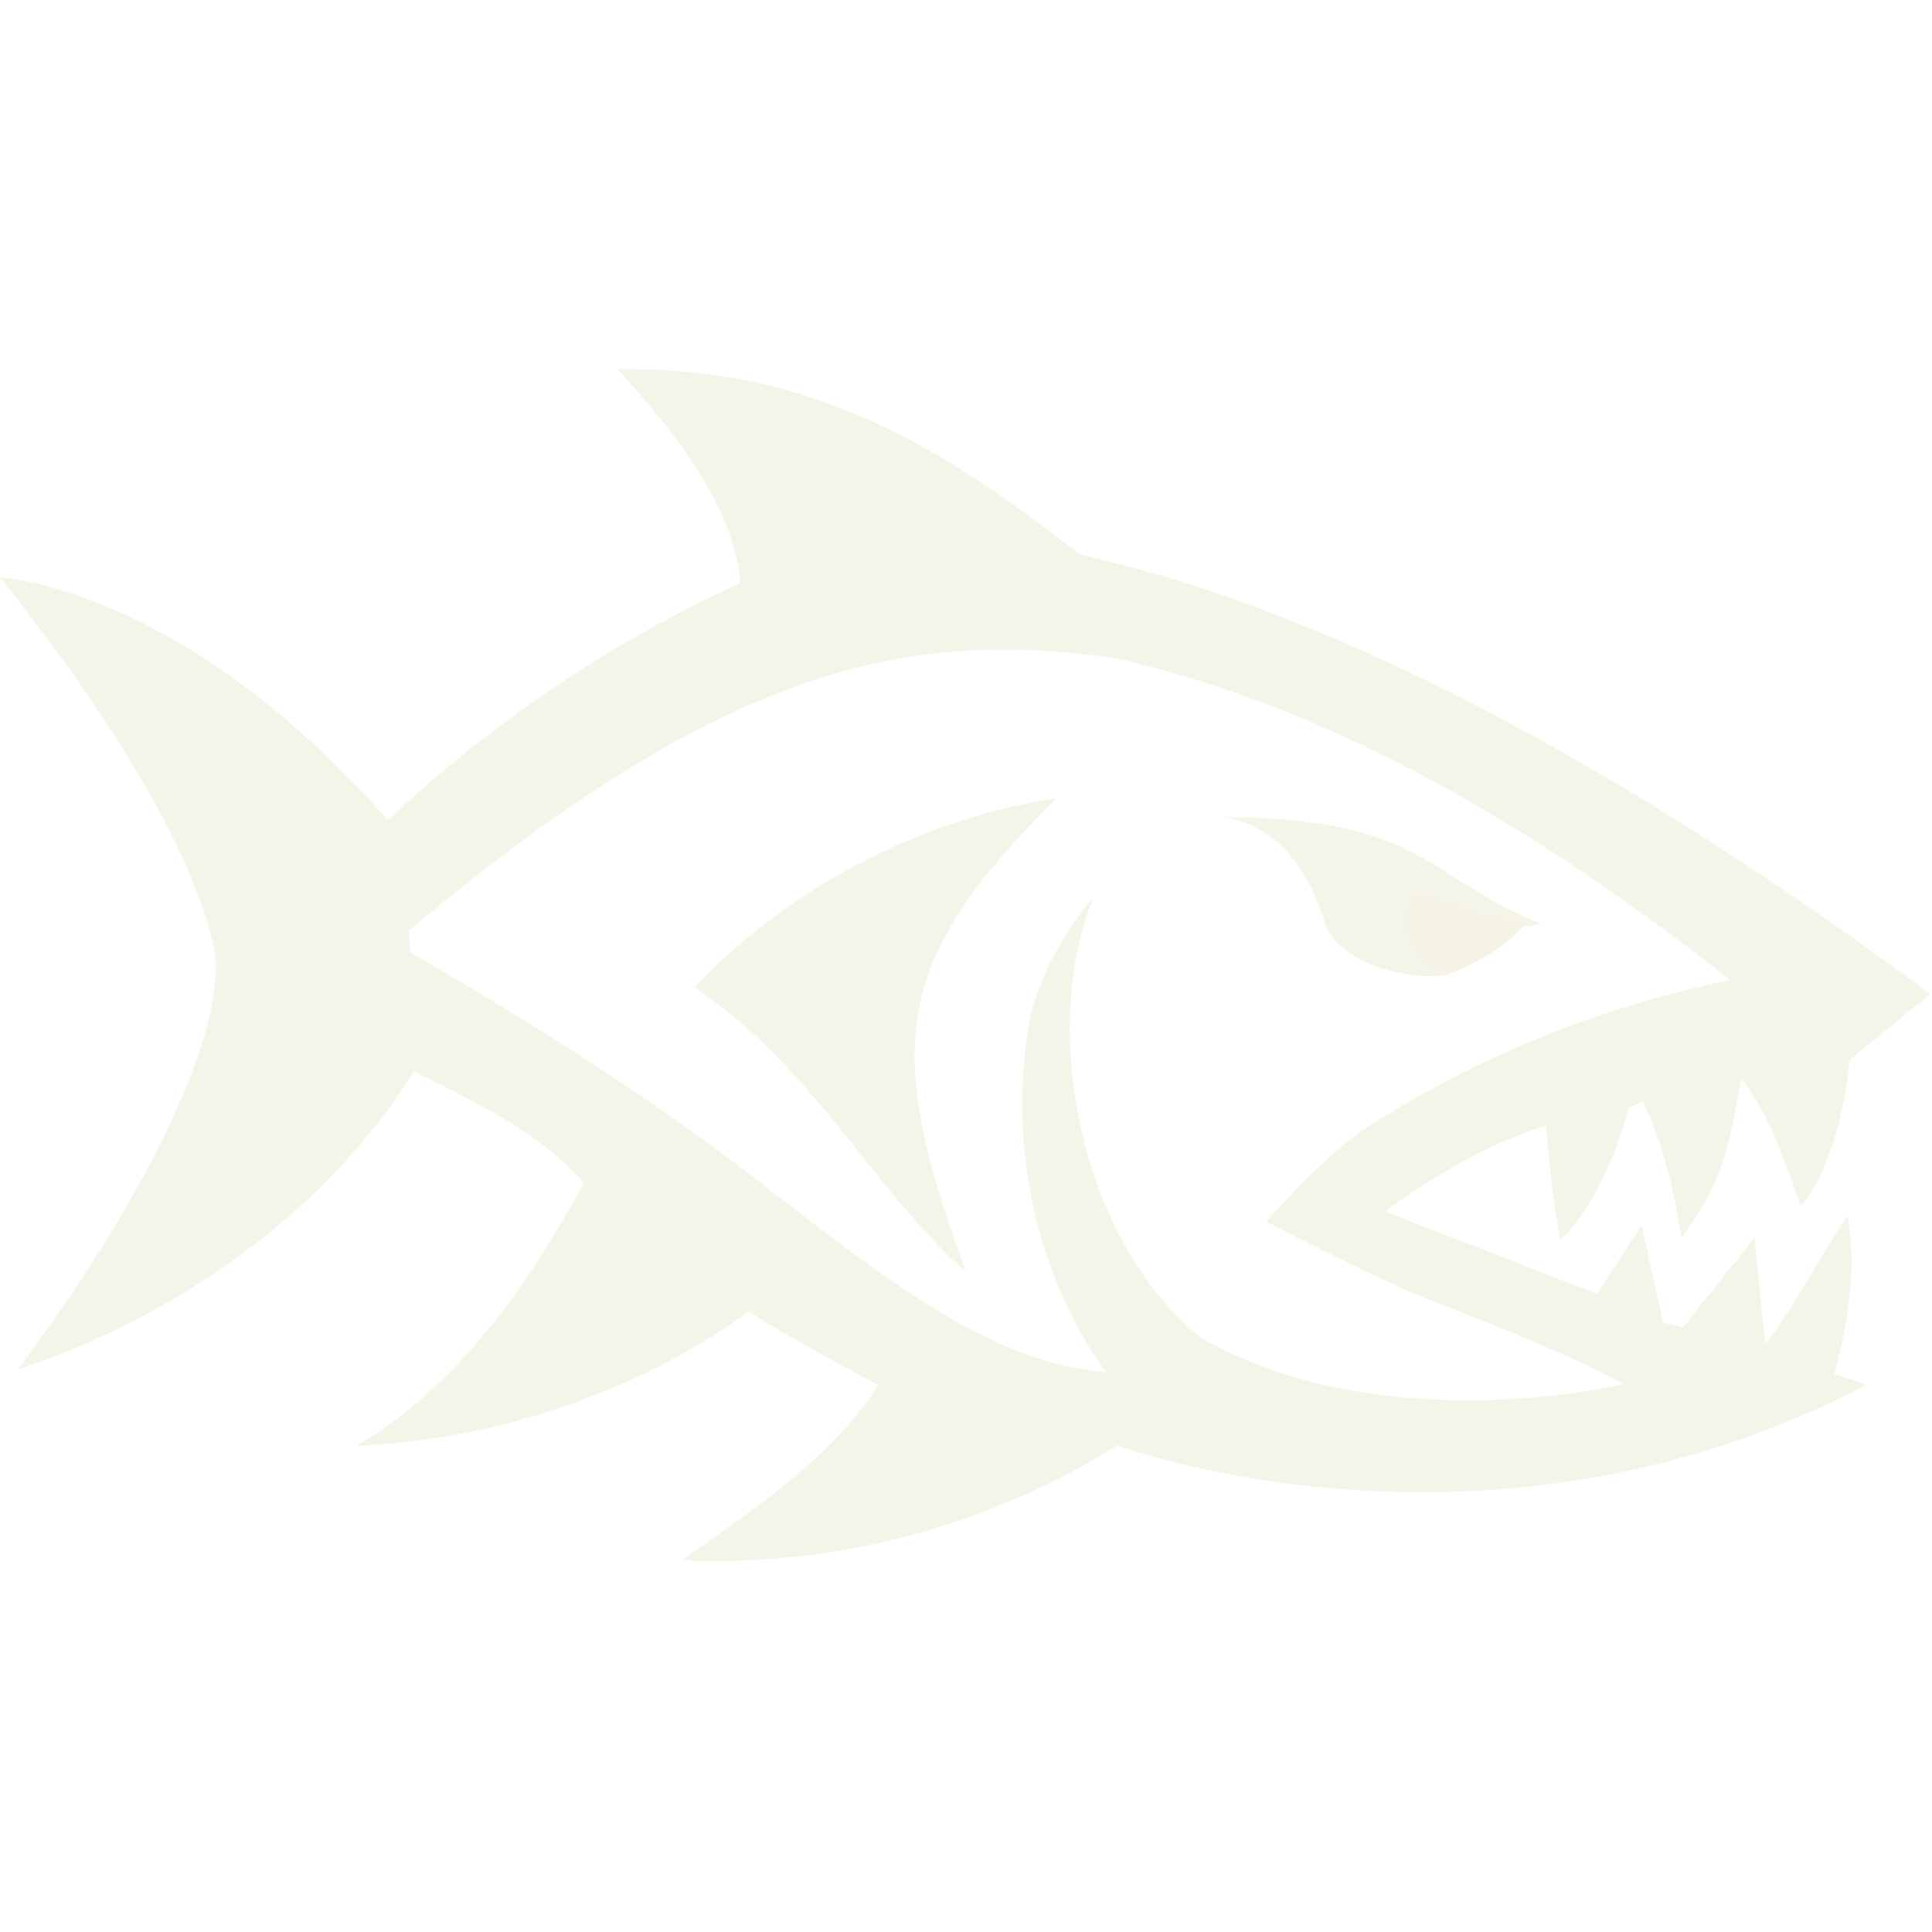
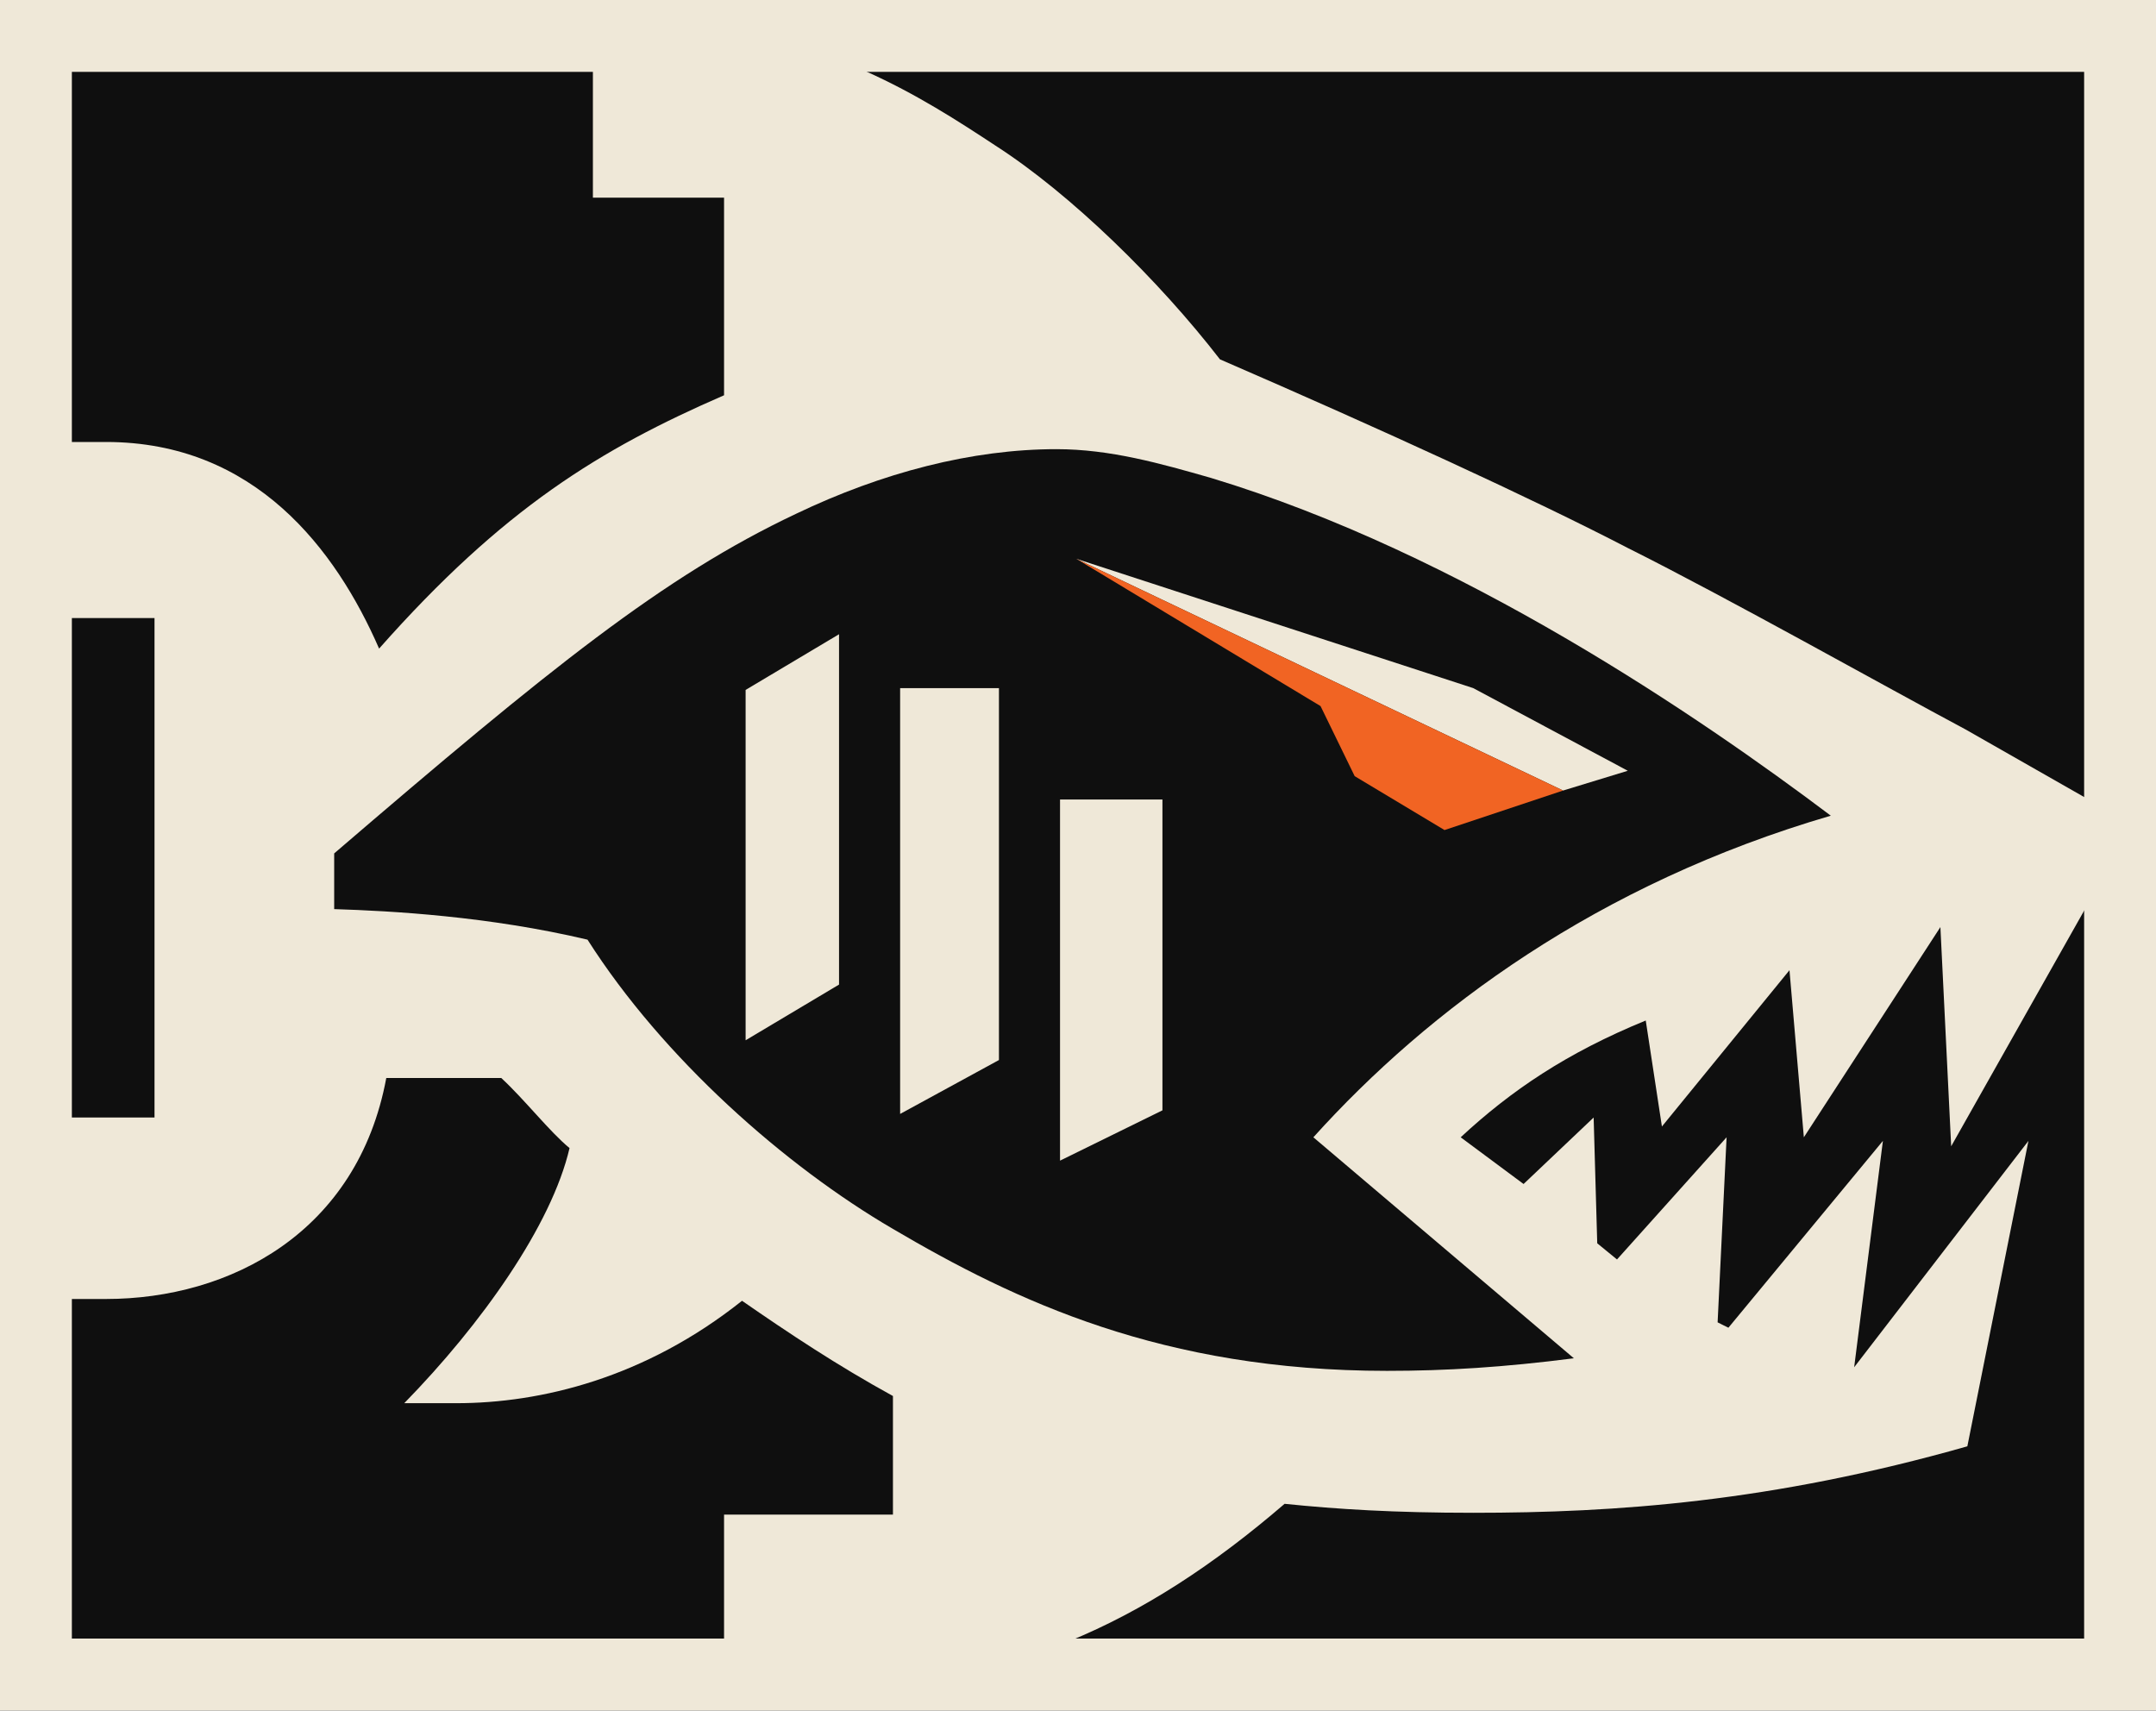
- <svg xmlns="http://www.w3.org/2000/svg" viewBox="0 0 709 438" width="32" height="32">
-   <path fill-rule="evenodd" clip-rule="evenodd" d="M531.007 222.236C539.702 218.672 550.676 213.79 559.112 204.385C544.06 201.337 531.562 196.427 519.916 193.563C511.066 201.814 520.198 217.188 531.007 222.236Z" fill="#F4F3E6" />
-   <path fill-rule="evenodd" clip-rule="evenodd" d="M565.631 203.572C523.117 186.658 523.185 164.751 449.045 164.349C468.094 167.211 480.204 183.075 486.098 203.043C490.211 216.979 515.376 224.801 531.007 222.236C520.27 216.335 511.562 203.291 519.916 193.563C528.541 197.36 547.919 207.508 565.631 203.572ZM647.816 357.635L643.806 318.805L617.535 351.675L610.46 349.932C607.868 339.591 602.42 314.207 602.42 314.207L586.088 339.316L508.285 309.067C543.345 283.213 567.525 277.689 567.525 277.689C567.525 277.689 568.54 298.481 572.664 319.617C590.259 302.514 597.55 271.197 597.55 271.197L602.69 268.492C612.967 288.292 617.027 318.535 617.027 318.535C633.716 297.207 635.13 280.048 638.937 260.377C649.778 273.166 656.627 295.515 660.848 307.174C676.43 288.266 678.706 253.452 678.706 253.452M647.816 357.635C657.595 346.286 677.802 308.399 678.204 311.163C679.617 320.881 681.473 337.686 673.164 368.79C685.109 372.636 682.291 371.271 684.568 372.906C545.6 445.501 410.106 394.971 410.106 394.971C393.307 405.268 334.499 440.783 250.312 437.048C275.997 418.69 304.266 400.566 322.464 372.732C294.519 358.388 274.571 345.727 274.571 345.727C274.571 345.727 218.887 391.121 130.812 395.079C167.472 373.678 193.859 336.283 214.312 298.586C197.645 279.693 174.165 268.828 151.849 257.745C108.091 327.197 36.652 357.366 6.582 366.97C6.582 366.97 79.442 272.912 79.326 217.38C71.368 162.27 0 76.448 0 76.448C0 76.448 66.273 79.17 142.308 165.44C180 130.099 224.652 99.818 271.812 78.454C268.886 48.529 246.386 22.195 226.812 0.039C297.816 -1.241 346.078 28.733 396.288 68.023C529.464 97.385 665.873 198.218 708.402 229.252C678.706 253.452 708.402 229.252 678.706 253.452M595.905 372.486C595.905 372.486 579.487 362.588 528.674 343.167C506.23 334.589 464.69 312.766 464.69 312.766C464.69 312.766 487.105 287.477 501.152 278.474C541.705 252.481 587.759 233.676 635.063 224.169C567.608 171.316 493.611 125.435 409.512 106.011C334.23 95.544 267.293 107.479 149.999 206.068C150.599 214.081 150.599 214.081 150.599 214.081C184.516 233.419 236.72 265.293 282.013 300.716C327.685 336.435 366.498 365.37 406.041 368.061C406.041 368.061 365.32 318.166 377.374 241.834C381.527 215.538 401.366 193.865 401.366 193.865C382.162 239.088 394.205 317.183 440.505 355.332C507.332 393.782 595.905 372.486 595.905 372.486ZM254.812 226.771C289.703 190.194 337.964 164.93 387.812 157.432C326.3 218.124 324.756 249.44 354.443 331.332C318.558 298.836 299.035 256.617 254.812 226.771Z" fill="#F4F3E6" fill-opacity="0.9" />
+ <svg xmlns="http://www.w3.org/2000/svg" viewBox="0 0 120 95.2">
+   <rect width="120" height="95.2" fill="#0f0f0f" />
+   <rect x="2" y="2" width="116" height="91.2" fill="none" stroke="#efe8d8" stroke-width="4" />
+   <path d="m118.7 45.9-9.3-5.3c-4.5-2.4-13.2-7.3-18.8-10.1-5.2-2.7-13.7-6.6-22.7-10.5-3.4-4.4-8.3-9.2-12.5-11.9-4.1-2.7-9.4-6.1-17.3-6.7h-5.1v9.6h7.3v11c-6.9 3-12.3 6.3-19.2 14.1-2.4-5.5-6.9-11.5-15.2-11.5h-4.4v9.8h7.1v27.8h-7.1v10.1h4.4c6.9 0 14-3.7 15.6-12.3h6.4c1.3 1.2 2.7 3 3.8 3.9-1 4.3-4.9 9.8-9.2 14.2h2.9c4.7 0 10.5-1.4 15.9-5.7 2.6 1.8 5.3 3.6 8.4 5.3v6.6h-9.4v9.6h5.7c9.9 0 17.6-3.4 25.5-10.2 2.9 0.3 6.1 0.5 10.5 0.5 7.9 0 16.6-0.6 27.5-3.7l3.4-17-9.7 12.6 1.6-12.6-8.6 10.4-0.6-0.3 0.5-10.3-6.1 6.8-1.1-0.9-0.2-7-3.9 3.7-3.5-2.6c2.8-2.6 5.9-4.7 10.3-6.5l0.9 5.9 7.1-8.7 0.8 9.3 7.6-11.7 0.6 12.2 10.1-17.9z" fill="#efe8d8" />
+   <path d="m18.6 47.5v3.1c3.2 0.1 8.6 0.4 14.1 1.7 4.2 6.6 11 12.6 17 16.1 6.8 4 15 7.9 27.5 7.9 3.3 0 6.5-0.2 10.4-0.7l-14.5-12.3c6.4-7.1 15.8-14.1 28.8-17.9-7.3-5.5-20.6-14.6-34.5-18.8-2.8-0.8-5.6-1.6-8.6-1.6-4.7 0-9.7 1.3-14.5 3.6-7.4 3.5-13.7 8.6-25.7 18.9z" fill="#0f0f0f" />
+   <path d="m82 38.3-22.1-7.2 27.1 12.9 3.6-1.1-8.6-4.6z" fill="#efe8d8" />
+   <path d="m59.9 31.1 13.6 8.2 1.9 3.9 5 3 6.6-2.2-27.1-12.9z" fill="#F16423" />
+   <path d="m41.5 38.4v19.5l5.2-3.1v-19.5l-5.2 3.1z" fill="#efe8d8" />
+   <path d="m50.1 38.3v23.7l5.5-3v-20.7h-5.5z" fill="#efe8d8" />
+   <path d="m59 44.5v20.1l5.7-2.8v-17.3h-5.7z" fill="#efe8d8" />
</svg>
